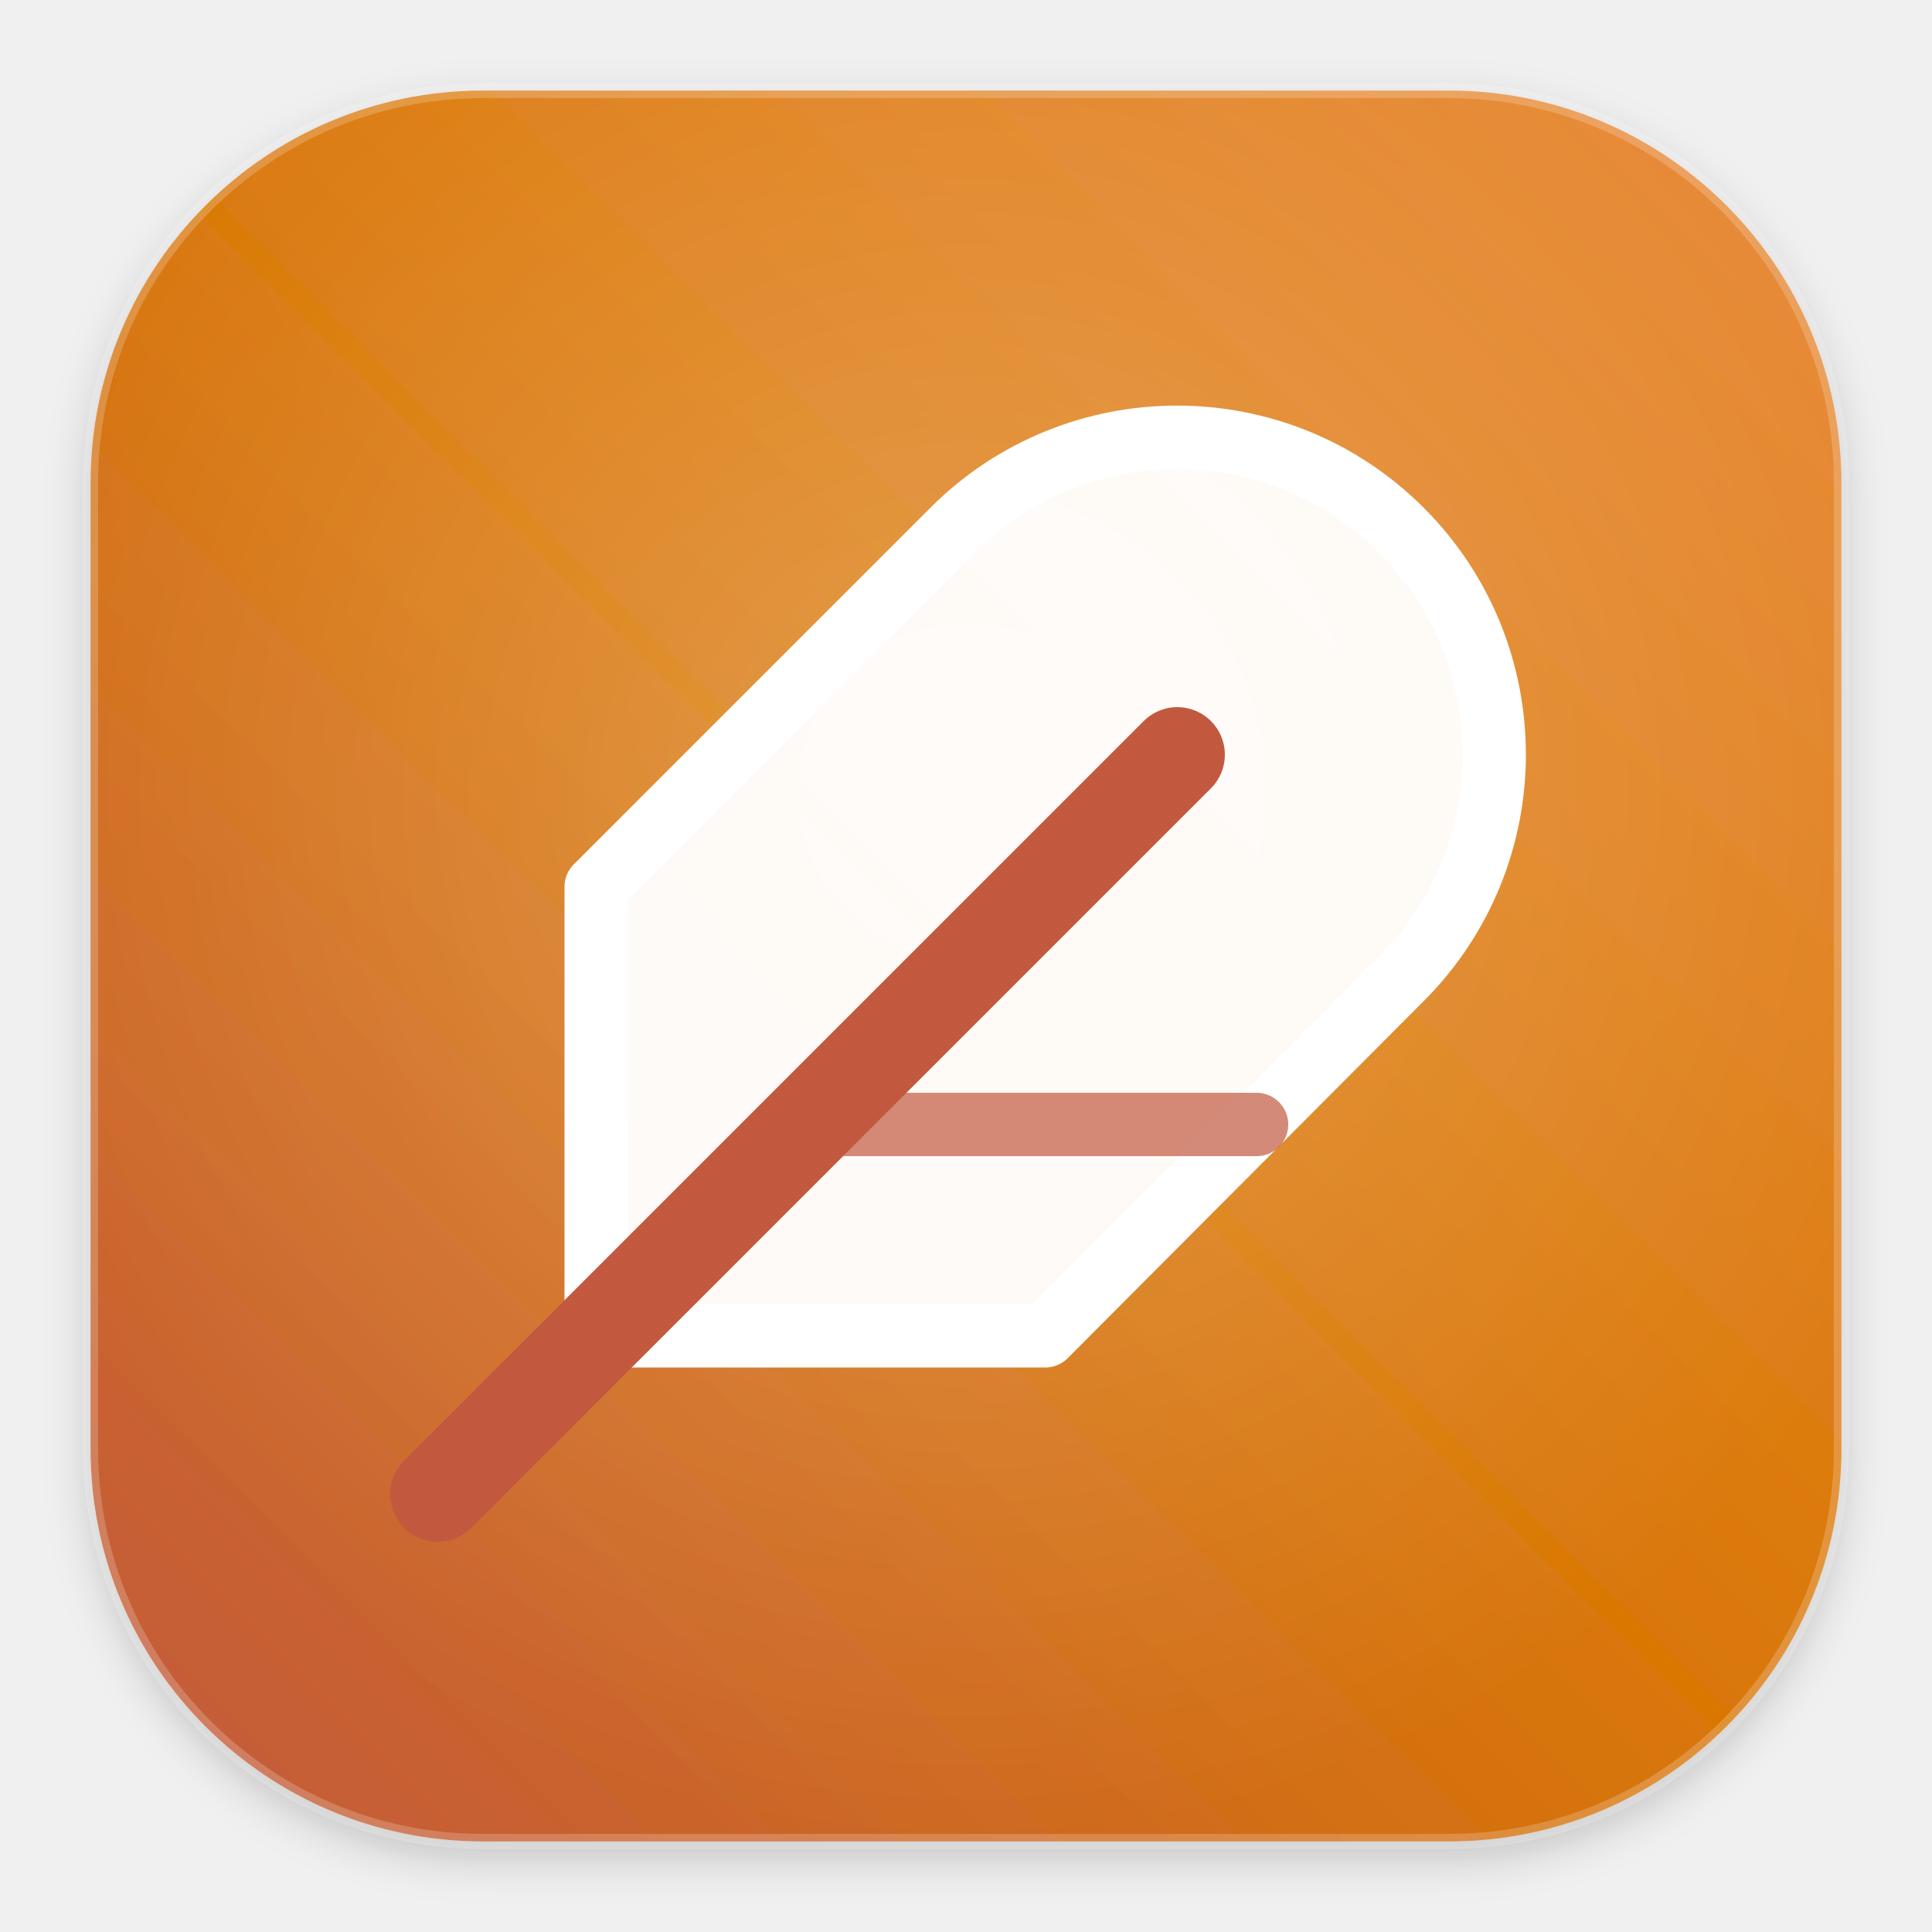
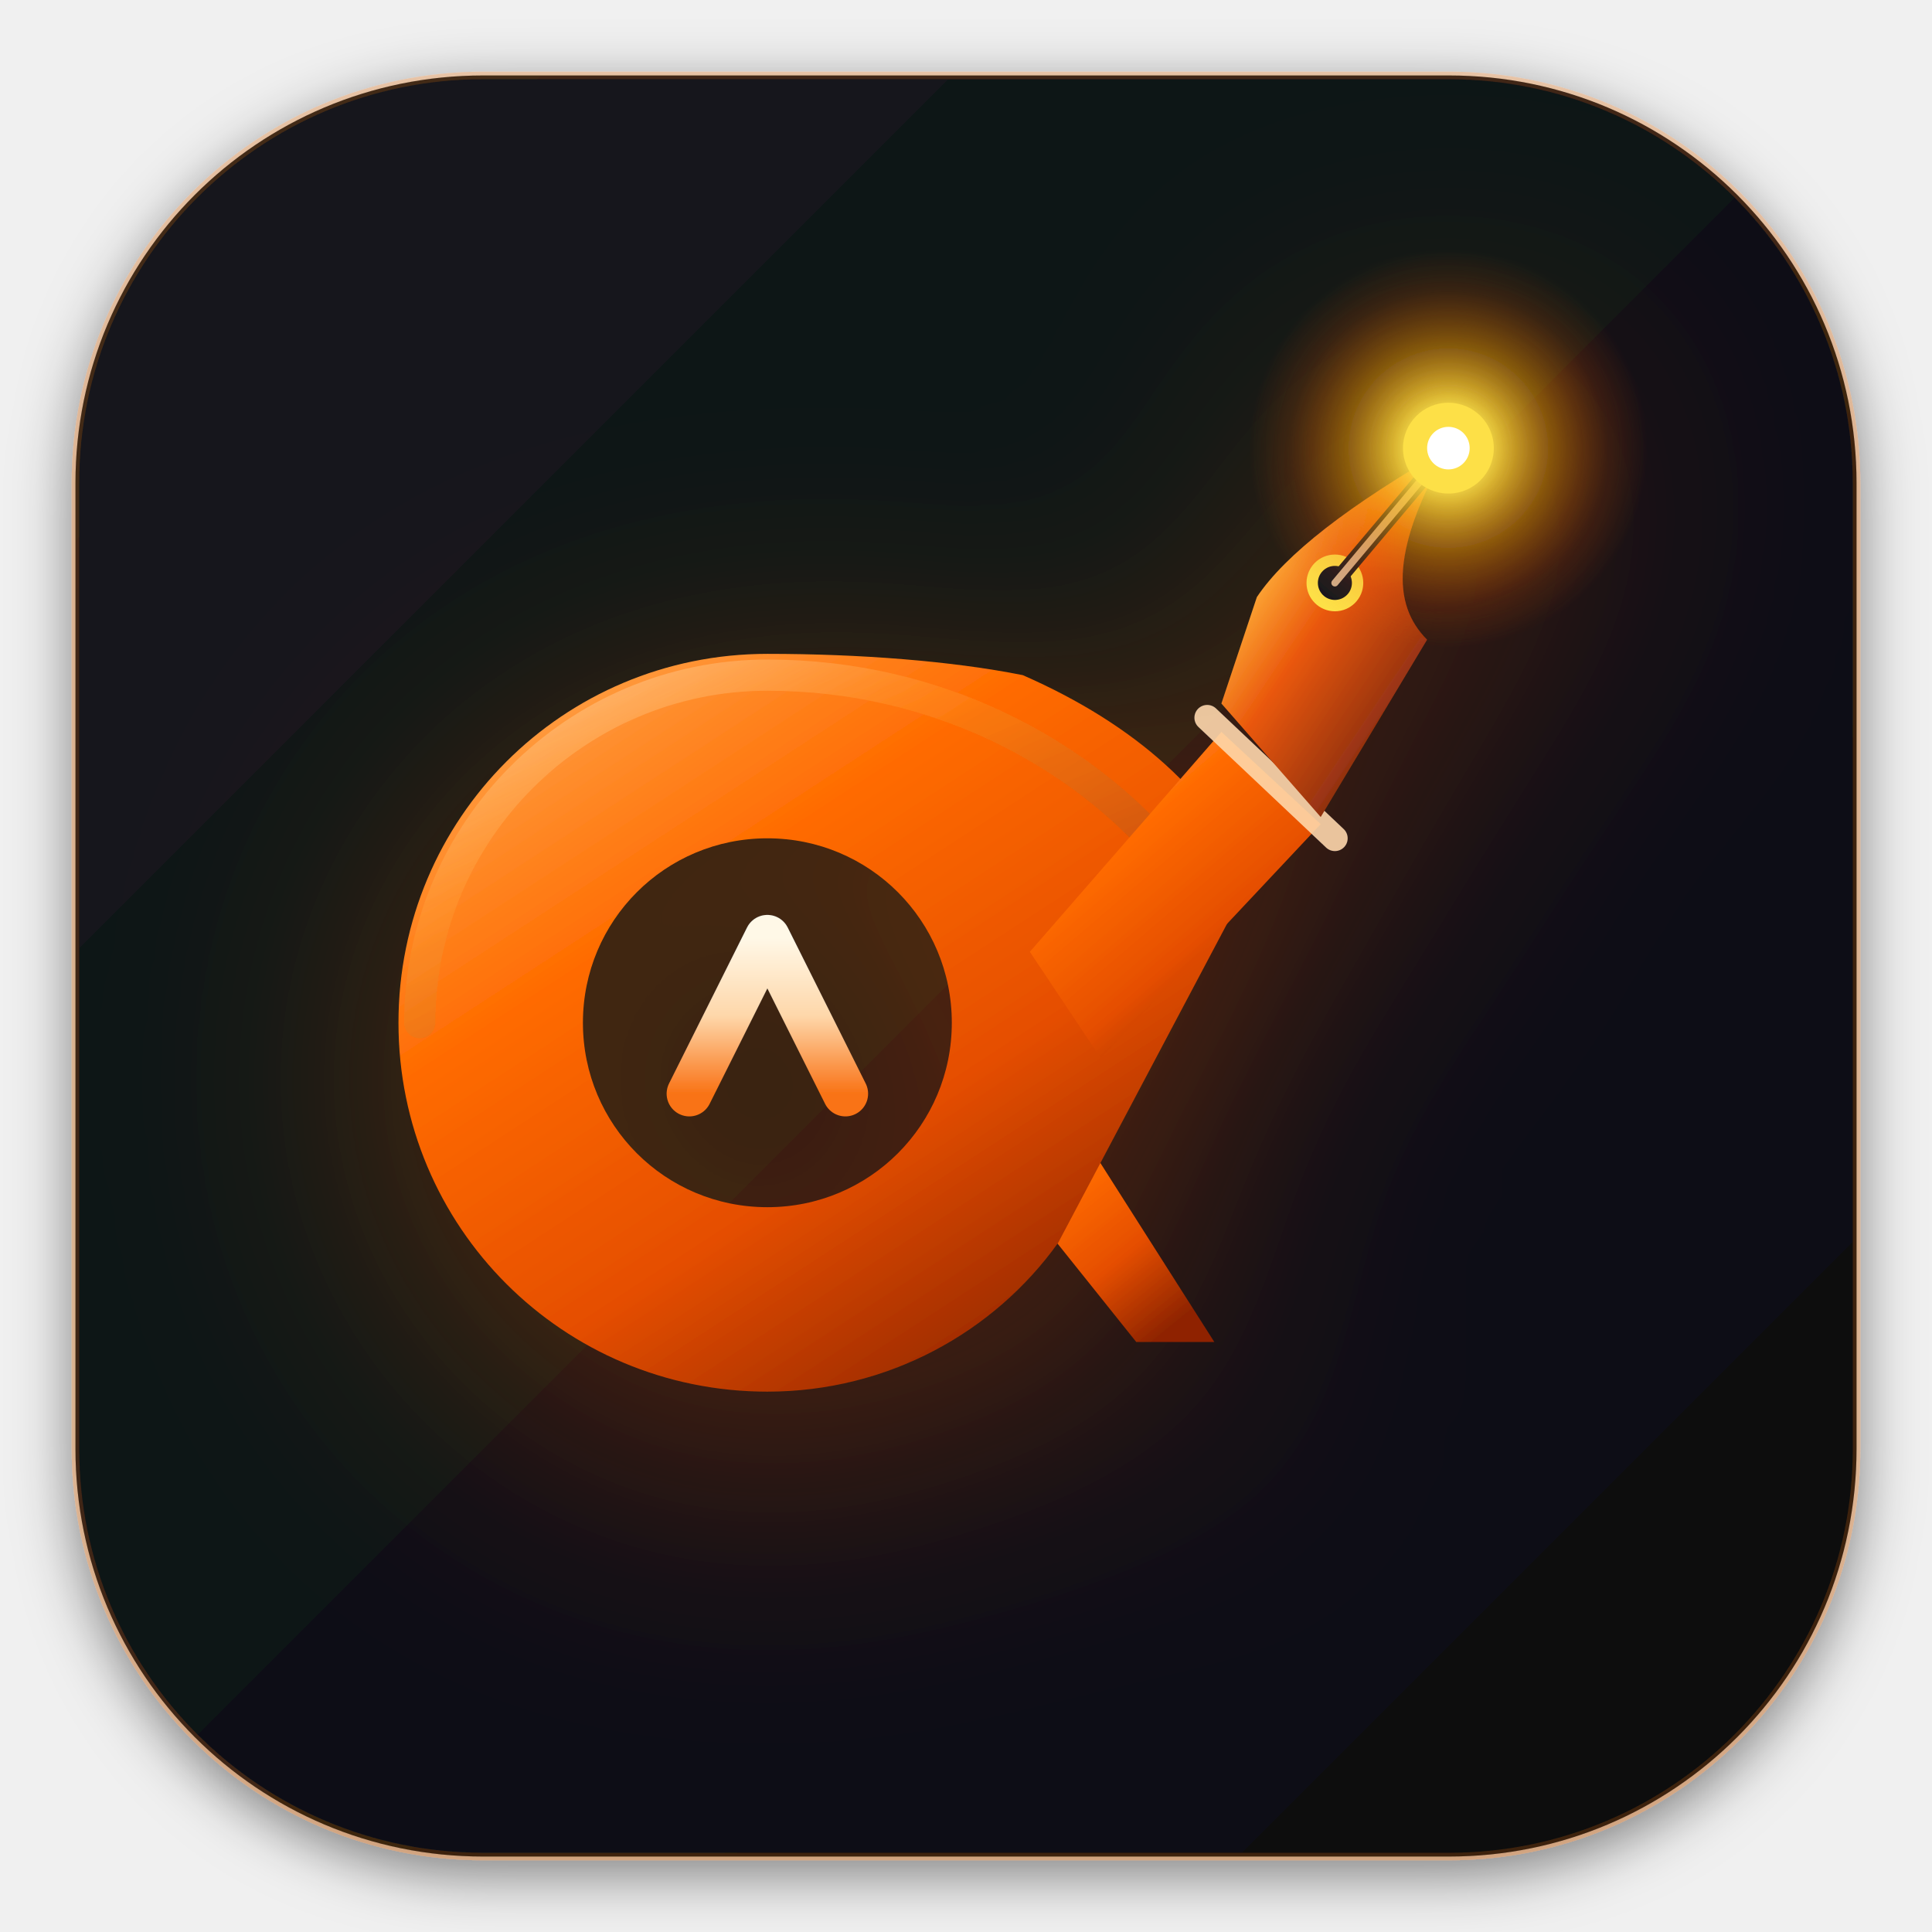
<svg xmlns="http://www.w3.org/2000/svg" viewBox="0 0 512 512" width="512" height="512">
  <defs>
-     <linearGradient id="brandGrad" x1="0%" y1="100%" x2="100%" y2="0%">
-       <stop offset="0%" stop-color="#c2593f" />
-       <stop offset="50%" stop-color="#d97706" />
-       <stop offset="100%" stop-color="#e88a38" />
+     <linearGradient id="bgGrad" x1="0%" y1="0%" x2="100%" y2="100%">
+       <stop offset="0%" stop-color="#14171d" />
+       <stop offset="100%" stop-color="#0a0c0f" />
    </linearGradient>
-     <radialGradient id="featherGlow" cx="50%" cy="40%" r="60%">
-       <stop offset="0%" stop-color="#ffffff" stop-opacity="0.25" />
-       <stop offset="100%" stop-color="#ffffff" stop-opacity="0" />
+     <linearGradient id="emblemGrad" x1="18%" y1="8%" x2="82%" y2="92%">
+       <stop offset="0%" stop-color="#ff9a3d" />
+       <stop offset="28%" stop-color="#ff6b00" />
+       <stop offset="65%" stop-color="#e54e00" />
+       <stop offset="100%" stop-color="#8f2400" />
+     </linearGradient>
+     <linearGradient id="highlightGrad" x1="0%" y1="0%" x2="100%" y2="100%">
+       <stop offset="0%" stop-color="#ffffff" stop-opacity="0.5" />
+       <stop offset="35%" stop-color="#ffb84d" stop-opacity="0.25" />
+       <stop offset="100%" stop-color="#000000" stop-opacity="0.3" />
+     </linearGradient>
+     <linearGradient id="nibGrad" x1="30%" y1="20%" x2="85%" y2="80%">
+       <stop offset="0%" stop-color="#ffb03a" />
+       <stop offset="35%" stop-color="#ea580c" />
+       <stop offset="80%" stop-color="#9a3412" />
+       <stop offset="100%" stop-color="#5c1a05" />
+     </linearGradient>
+     <linearGradient id="chevronGrad" x1="50%" y1="0%" x2="50%" y2="100%">
+       <stop offset="0%" stop-color="#fff8e7" />
+       <stop offset="50%" stop-color="#fed7aa" />
+       <stop offset="100%" stop-color="#f97316" />
+     </linearGradient>
+     <radialGradient id="sparkGlow" cx="50%" cy="50%" r="50%">
+       <stop offset="0%" stop-color="#fff8db" stop-opacity="1" />
+       <stop offset="20%" stop-color="#fde047" stop-opacity="0.95" />
+       <stop offset="50%" stop-color="#f59e0b" stop-opacity="0.5" />
+       <stop offset="80%" stop-color="#ea580c" stop-opacity="0.15" />
+       <stop offset="100%" stop-color="#ea580c" stop-opacity="0" />
    </radialGradient>
-     <filter id="shadow" x="-10%" y="-10%" width="120%" height="120%">
-       <feDropShadow dx="0" dy="16" stdDeviation="20" flood-color="#5c2612" flood-opacity="0.35" />
-       <feDropShadow dx="0" dy="4" stdDeviation="6" flood-color="#000000" flood-opacity="0.2" />
+     <filter id="amberGlow" x="-20%" y="-20%" width="140%" height="140%">
+       <feDropShadow dx="0" dy="16" stdDeviation="24" flood-color="#ea580c" flood-opacity="0.45" />
+       <feDropShadow dx="0" dy="4" stdDeviation="8" flood-color="#000000" flood-opacity="0.5" />
    </filter>
  </defs>
-   <rect x="24" y="24" width="464" height="464" rx="104" fill="url(#brandGrad)" filter="url(#shadow)" />
-   <rect x="24" y="24" width="464" height="464" rx="104" fill="url(#featherGlow)" />
-   <rect x="24" y="24" width="464" height="464" rx="104" fill="none" stroke="#ffffff" stroke-width="4" stroke-opacity="0.2" />
-   <g transform="translate(256, 256) scale(14) translate(-12, -12)">
-     <path d="M20.24 12.24a6 6 0 0 0-8.49-8.49L5 10.5V19h8.5z" fill="rgba(255, 255, 255, 0.96)" stroke="#ffffff" stroke-width="1.2" stroke-linecap="round" stroke-linejoin="round" />
-     <line x1="16" y1="8" x2="2" y2="22" stroke="#c2593f" stroke-width="1.8" stroke-linecap="round" />
-     <line x1="17.5" y1="15" x2="9" y2="15" stroke="rgba(194, 89, 63, 0.7)" stroke-width="1.2" stroke-linecap="round" />
+   <rect x="20" y="20" width="472" height="472" rx="108" fill="url(#bgGrad)" stroke="#ff7700" stroke-width="2" stroke-opacity="0.2" filter="url(#amberGlow)" />
+   <g transform="translate(68, 68) scale(3.76)" filter="drop-shadow(0 4px 10px rgba(234, 88, 12, 0.4))">
+     <path d="M 52 64 L 62 76.5 L 67.5 76.5 L 57 60 Z" fill="url(#emblemGrad)" />
+     <path d="         M 36 28         C 21.6 28, 10 39.6, 10 54         C 10 68.4, 21.6 80, 36 80         C 44.5 80, 52 75.8, 56.5 69.5         L 70 44         C 67.5 38, 62 33, 54 29.5         C 49 28.5, 42.5 28, 36 28         Z         M 36 41         C 43.2 41, 49 46.8, 49 54         C 49 61.2, 43.2 67, 36 67         C 28.8 67, 23 61.2, 23 54         C 23 46.8, 28.8 41, 36 41         Z       " fill="url(#emblemGrad)" fill-rule="evenodd" />
+     <path d="         M 11.5 54         C 11.5 40.5, 22.5 29.5, 36 29.5         C 48 29.5, 58 35, 64 42         L 68.5 36.5       " stroke="url(#highlightGrad)" stroke-width="2.2" stroke-linecap="round" fill="none" opacity="0.8" />
+     <path d="M 30.5 59 L 36 48 L 41.5 59" stroke="url(#chevronGrad)" stroke-width="3.2" stroke-linecap="round" stroke-linejoin="round" fill="none" />
+     <path d="M 54.5 49 L 68 33.5 L 75 40 L 59.5 56.5 Z" fill="url(#emblemGrad)" />
+     <path d="M 67 32.5 L 76 41" stroke="#fed7aa" stroke-width="1.8" stroke-linecap="round" opacity="0.9" />
+     <path d="         M 68 31.5         L 70.5 24         C 72.5 21, 77 17.5, 84 13.5         C 80 20.5, 80 24.5, 82.5 27         L 75 39.5         Z       " fill="url(#nibGrad)" />
+     <circle cx="76" cy="23" r="1.6" fill="#14171d" stroke="#fde047" stroke-width="0.8" />
+     <line x1="76" y1="23" x2="84" y2="13.5" stroke="#14171d" stroke-width="1.1" stroke-linecap="round" />
+     <line x1="76" y1="23" x2="83.8" y2="13.7" stroke="#fed7aa" stroke-width="0.5" stroke-linecap="round" opacity="0.8" />
+     <circle cx="84" cy="13.5" r="14" fill="url(#sparkGlow)" />
+     <circle cx="84" cy="13.5" r="3.2" fill="#fde047" />
+     <circle cx="84" cy="13.5" r="1.5" fill="#ffffff" />
  </g>
</svg>
